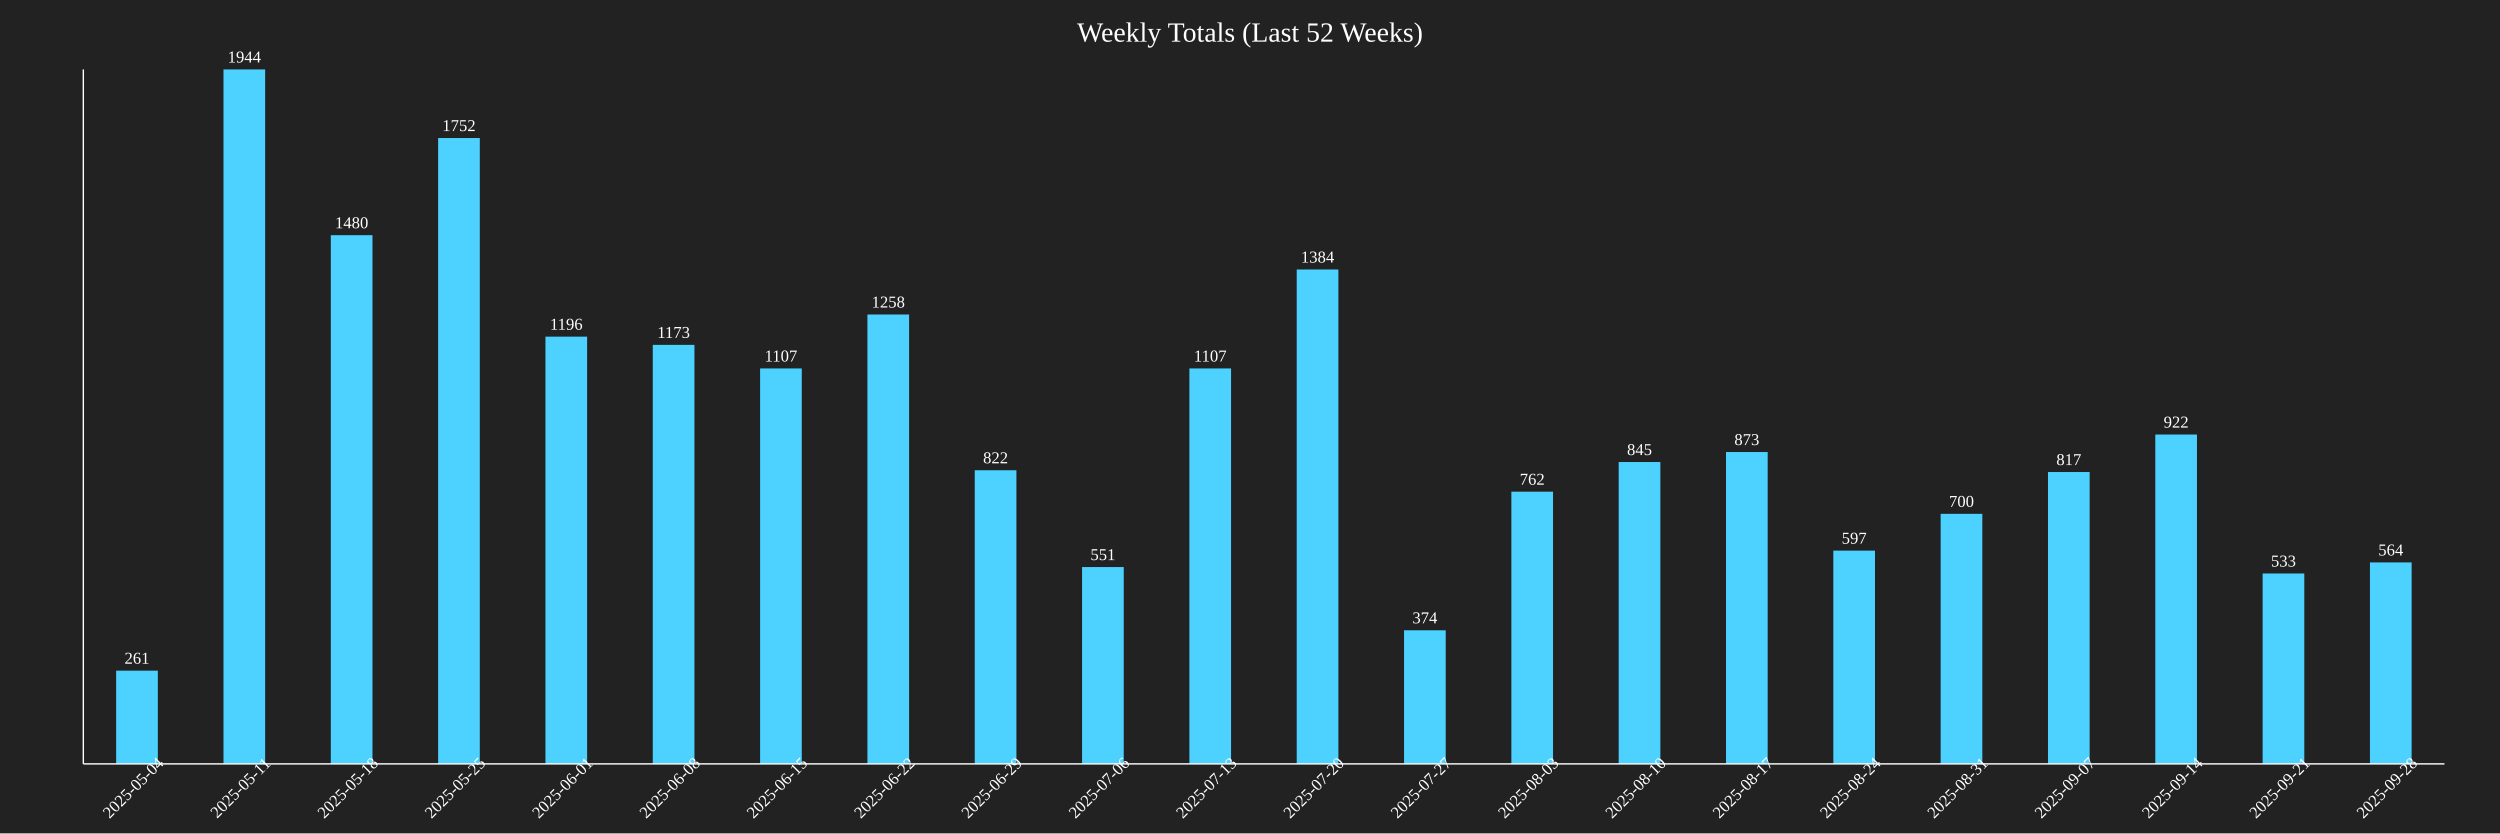
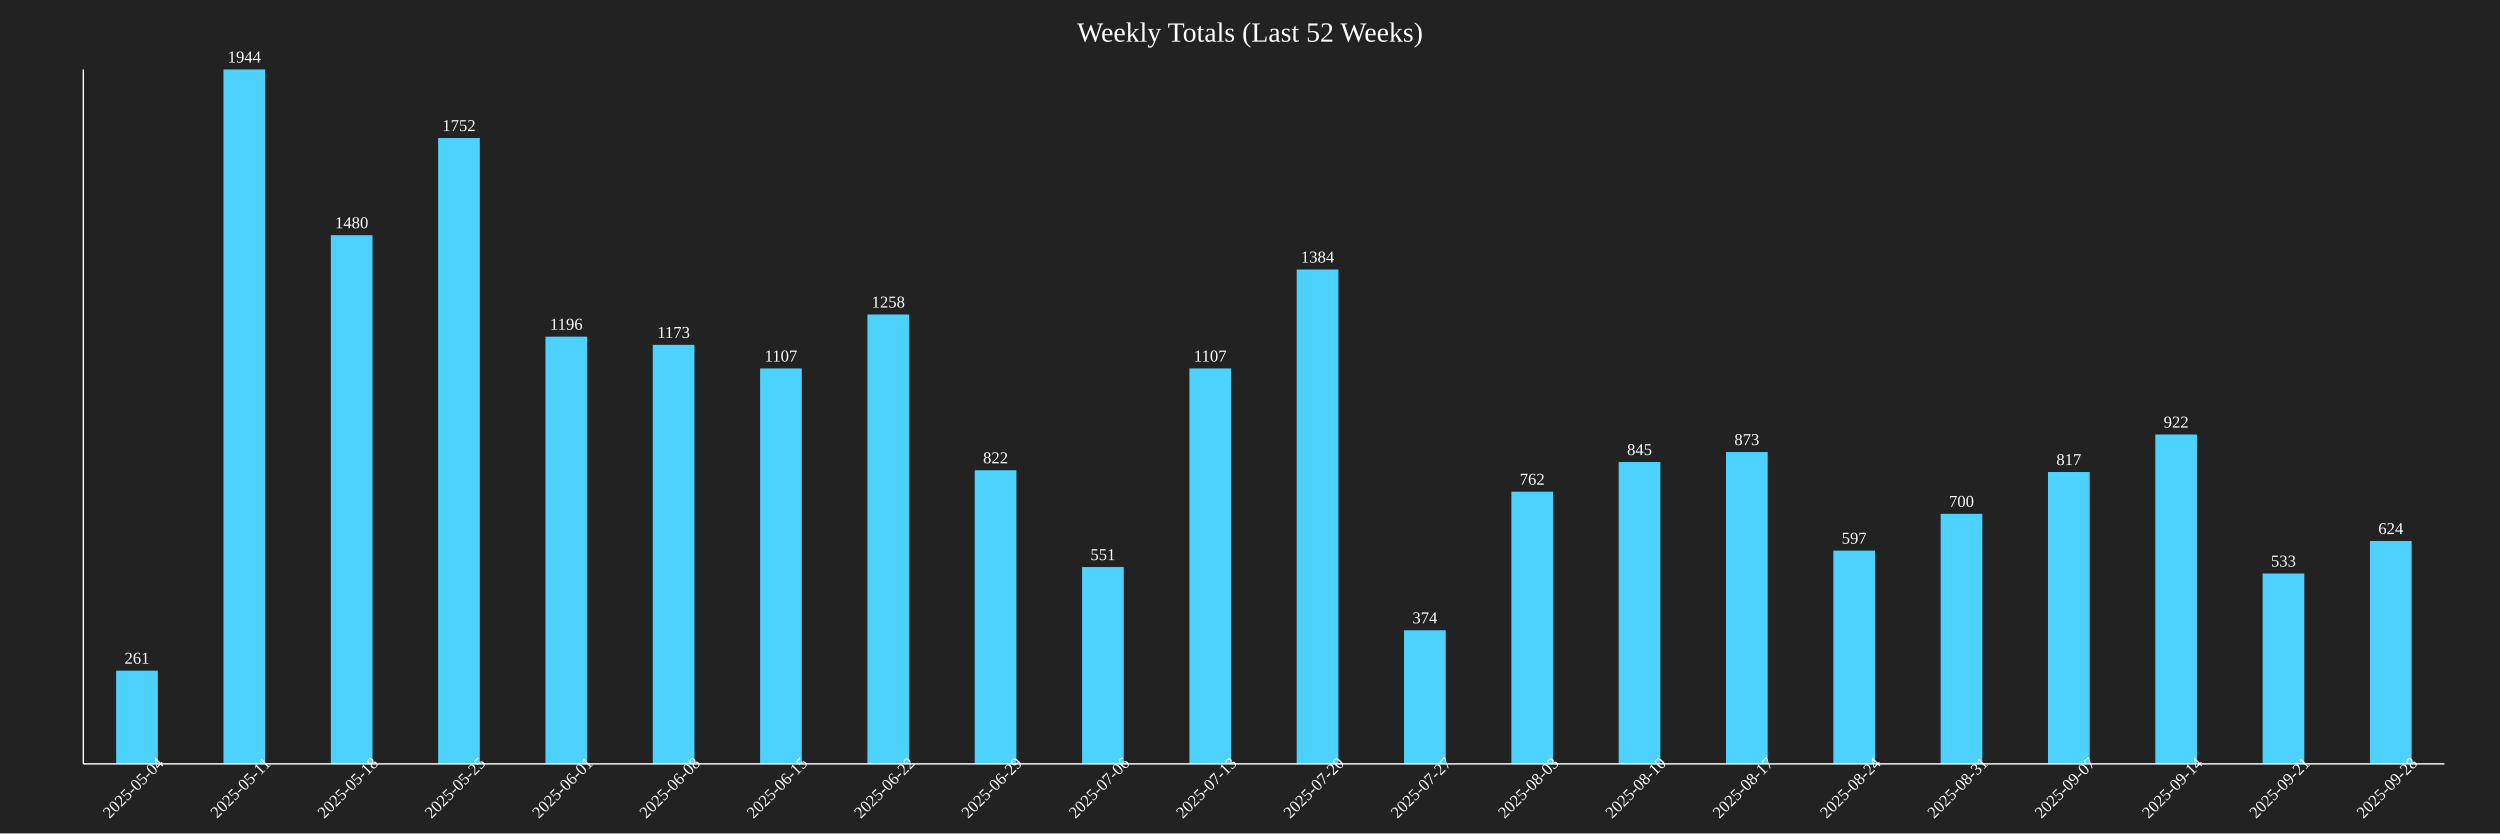
<svg xmlns="http://www.w3.org/2000/svg" baseProfile="full" height="600" version="1.1" width="1800">
  <defs />
  <rect fill="#222222" height="100%" width="100%" x="0" y="0" />
  <text fill="white" font-size="20" text-anchor="middle" x="900.0" y="30">Weekly Totals (Last 52 Weeks)</text>
  <rect fill="#4DD2FF" height="67.13" width="30" x="83.636" y="482.87" />
  <text fill="white" font-size="12" text-anchor="middle" x="98.636" y="477.87">261</text>
  <text fill="white" font-size="12" text-anchor="middle" transform="rotate(-45,98.63636,570)" x="98.636" y="570">2025-05-04</text>
  <rect fill="#4DD2FF" height="500.0" width="30" x="160.909" y="50.0" />
  <text fill="white" font-size="12" text-anchor="middle" x="175.909" y="45.0">1944</text>
  <text fill="white" font-size="12" text-anchor="middle" transform="rotate(-45,175.9091,570)" x="175.909" y="570">2025-05-11</text>
  <rect fill="#4DD2FF" height="380.658" width="30" x="238.182" y="169.342" />
  <text fill="white" font-size="12" text-anchor="middle" x="253.182" y="164.342">1480</text>
  <text fill="white" font-size="12" text-anchor="middle" transform="rotate(-45,253.1818,570)" x="253.182" y="570">2025-05-18</text>
  <rect fill="#4DD2FF" height="450.617" width="30" x="315.455" y="99.383" />
  <text fill="white" font-size="12" text-anchor="middle" x="330.455" y="94.383">1752</text>
  <text fill="white" font-size="12" text-anchor="middle" transform="rotate(-45,330.4545,570)" x="330.455" y="570">2025-05-25</text>
  <rect fill="#4DD2FF" height="307.613" width="30" x="392.727" y="242.387" />
  <text fill="white" font-size="12" text-anchor="middle" x="407.727" y="237.387">1196</text>
  <text fill="white" font-size="12" text-anchor="middle" transform="rotate(-45,407.7273,570)" x="407.727" y="570">2025-06-01</text>
  <rect fill="#4DD2FF" height="301.698" width="30" x="470" y="248.302" />
  <text fill="white" font-size="12" text-anchor="middle" x="485" y="243.302">1173</text>
  <text fill="white" font-size="12" text-anchor="middle" transform="rotate(-45,485,570)" x="485" y="570">2025-06-08</text>
  <rect fill="#4DD2FF" height="284.722" width="30" x="547.273" y="265.278" />
  <text fill="white" font-size="12" text-anchor="middle" x="562.273" y="260.278">1107</text>
  <text fill="white" font-size="12" text-anchor="middle" transform="rotate(-45,562.2727,570)" x="562.273" y="570">2025-06-15</text>
  <rect fill="#4DD2FF" height="323.56" width="30" x="624.545" y="226.44" />
  <text fill="white" font-size="12" text-anchor="middle" x="639.545" y="221.44">1258</text>
  <text fill="white" font-size="12" text-anchor="middle" transform="rotate(-45,639.5455,570)" x="639.545" y="570">2025-06-22</text>
  <rect fill="#4DD2FF" height="211.42" width="30" x="701.818" y="338.58" />
  <text fill="white" font-size="12" text-anchor="middle" x="716.818" y="333.58">822</text>
  <text fill="white" font-size="12" text-anchor="middle" transform="rotate(-45,716.8182,570)" x="716.818" y="570">2025-06-29</text>
  <rect fill="#4DD2FF" height="141.718" width="30" x="779.091" y="408.282" />
  <text fill="white" font-size="12" text-anchor="middle" x="794.091" y="403.282">551</text>
  <text fill="white" font-size="12" text-anchor="middle" transform="rotate(-45,794.0909,570)" x="794.091" y="570">2025-07-06</text>
  <rect fill="#4DD2FF" height="284.722" width="30" x="856.364" y="265.278" />
  <text fill="white" font-size="12" text-anchor="middle" x="871.364" y="260.278">1107</text>
  <text fill="white" font-size="12" text-anchor="middle" transform="rotate(-45,871.3636,570)" x="871.364" y="570">2025-07-13</text>
  <rect fill="#4DD2FF" height="355.967" width="30" x="933.636" y="194.033" />
  <text fill="white" font-size="12" text-anchor="middle" x="948.636" y="189.033">1384</text>
  <text fill="white" font-size="12" text-anchor="middle" transform="rotate(-45,948.6364,570)" x="948.636" y="570">2025-07-20</text>
  <rect fill="#4DD2FF" height="96.193" width="30" x="1010.909" y="453.807" />
  <text fill="white" font-size="12" text-anchor="middle" x="1025.909" y="448.807">374</text>
  <text fill="white" font-size="12" text-anchor="middle" transform="rotate(-45,1025.909,570)" x="1025.909" y="570">2025-07-27</text>
  <rect fill="#4DD2FF" height="195.988" width="30" x="1088.182" y="354.012" />
  <text fill="white" font-size="12" text-anchor="middle" x="1103.182" y="349.012">762</text>
  <text fill="white" font-size="12" text-anchor="middle" transform="rotate(-45,1103.182,570)" x="1103.182" y="570">2025-08-03</text>
  <rect fill="#4DD2FF" height="217.335" width="30" x="1165.455" y="332.665" />
  <text fill="white" font-size="12" text-anchor="middle" x="1180.455" y="327.665">845</text>
  <text fill="white" font-size="12" text-anchor="middle" transform="rotate(-45,1180.455,570)" x="1180.455" y="570">2025-08-10</text>
  <rect fill="#4DD2FF" height="224.537" width="30" x="1242.727" y="325.463" />
  <text fill="white" font-size="12" text-anchor="middle" x="1257.727" y="320.463">873</text>
  <text fill="white" font-size="12" text-anchor="middle" transform="rotate(-45,1257.727,570)" x="1257.727" y="570">2025-08-17</text>
  <rect fill="#4DD2FF" height="153.549" width="30" x="1320.0" y="396.451" />
  <text fill="white" font-size="12" text-anchor="middle" x="1335.0" y="391.451">597</text>
  <text fill="white" font-size="12" text-anchor="middle" transform="rotate(-45,1335.0,570)" x="1335.0" y="570">2025-08-24</text>
  <rect fill="#4DD2FF" height="180.041" width="30" x="1397.273" y="369.959" />
  <text fill="white" font-size="12" text-anchor="middle" x="1412.273" y="364.959">700</text>
  <text fill="white" font-size="12" text-anchor="middle" transform="rotate(-45,1412.273,570)" x="1412.273" y="570">2025-08-31</text>
  <rect fill="#4DD2FF" height="210.134" width="30" x="1474.545" y="339.866" />
  <text fill="white" font-size="12" text-anchor="middle" x="1489.545" y="334.866">817</text>
  <text fill="white" font-size="12" text-anchor="middle" transform="rotate(-45,1489.545,570)" x="1489.545" y="570">2025-09-07</text>
  <rect fill="#4DD2FF" height="237.14" width="30" x="1551.818" y="312.86" />
  <text fill="white" font-size="12" text-anchor="middle" x="1566.818" y="307.86">922</text>
  <text fill="white" font-size="12" text-anchor="middle" transform="rotate(-45,1566.818,570)" x="1566.818" y="570">2025-09-14</text>
  <rect fill="#4DD2FF" height="137.088" width="30" x="1629.091" y="412.912" />
  <text fill="white" font-size="12" text-anchor="middle" x="1644.091" y="407.912">533</text>
  <text fill="white" font-size="12" text-anchor="middle" transform="rotate(-45,1644.091,570)" x="1644.091" y="570">2025-09-21</text>
-   <rect fill="#4DD2FF" height="145.062" width="30" x="1706.364" y="404.938" />
-   <text fill="white" font-size="12" text-anchor="middle" x="1721.364" y="399.938">564</text>
+   <rect fill="#4DD2FF" height="160.494" width="30" x="1706.364" y="389.506" />
+   <text fill="white" font-size="12" text-anchor="middle" x="1721.364" y="384.506">624</text>
  <text fill="white" font-size="12" text-anchor="middle" transform="rotate(-45,1721.364,570)" x="1721.364" y="570">2025-09-28</text>
  <line stroke="white" x1="60" x2="60" y1="50" y2="550" />
  <line stroke="white" x1="60" x2="1760" y1="550" y2="550" />
</svg>
